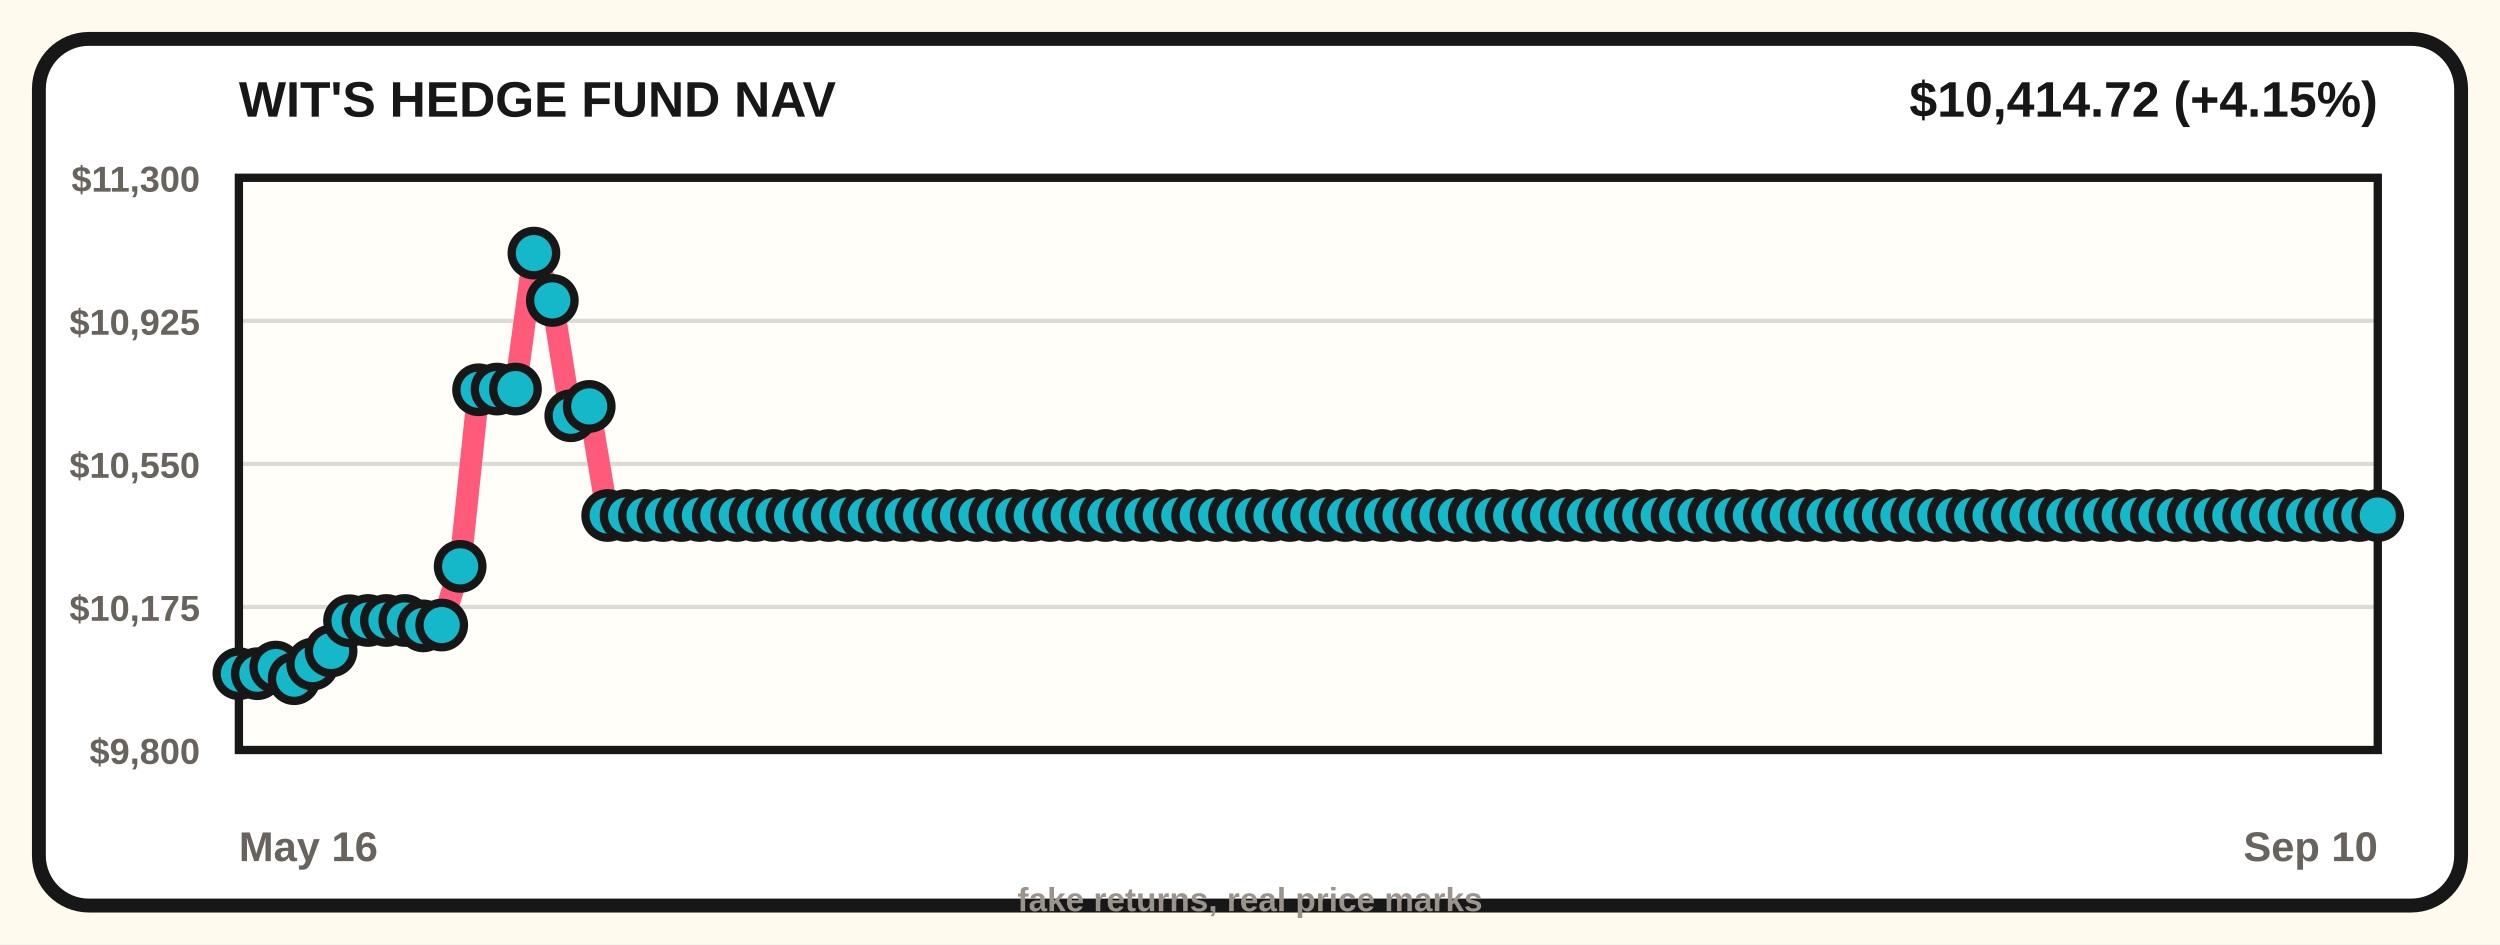
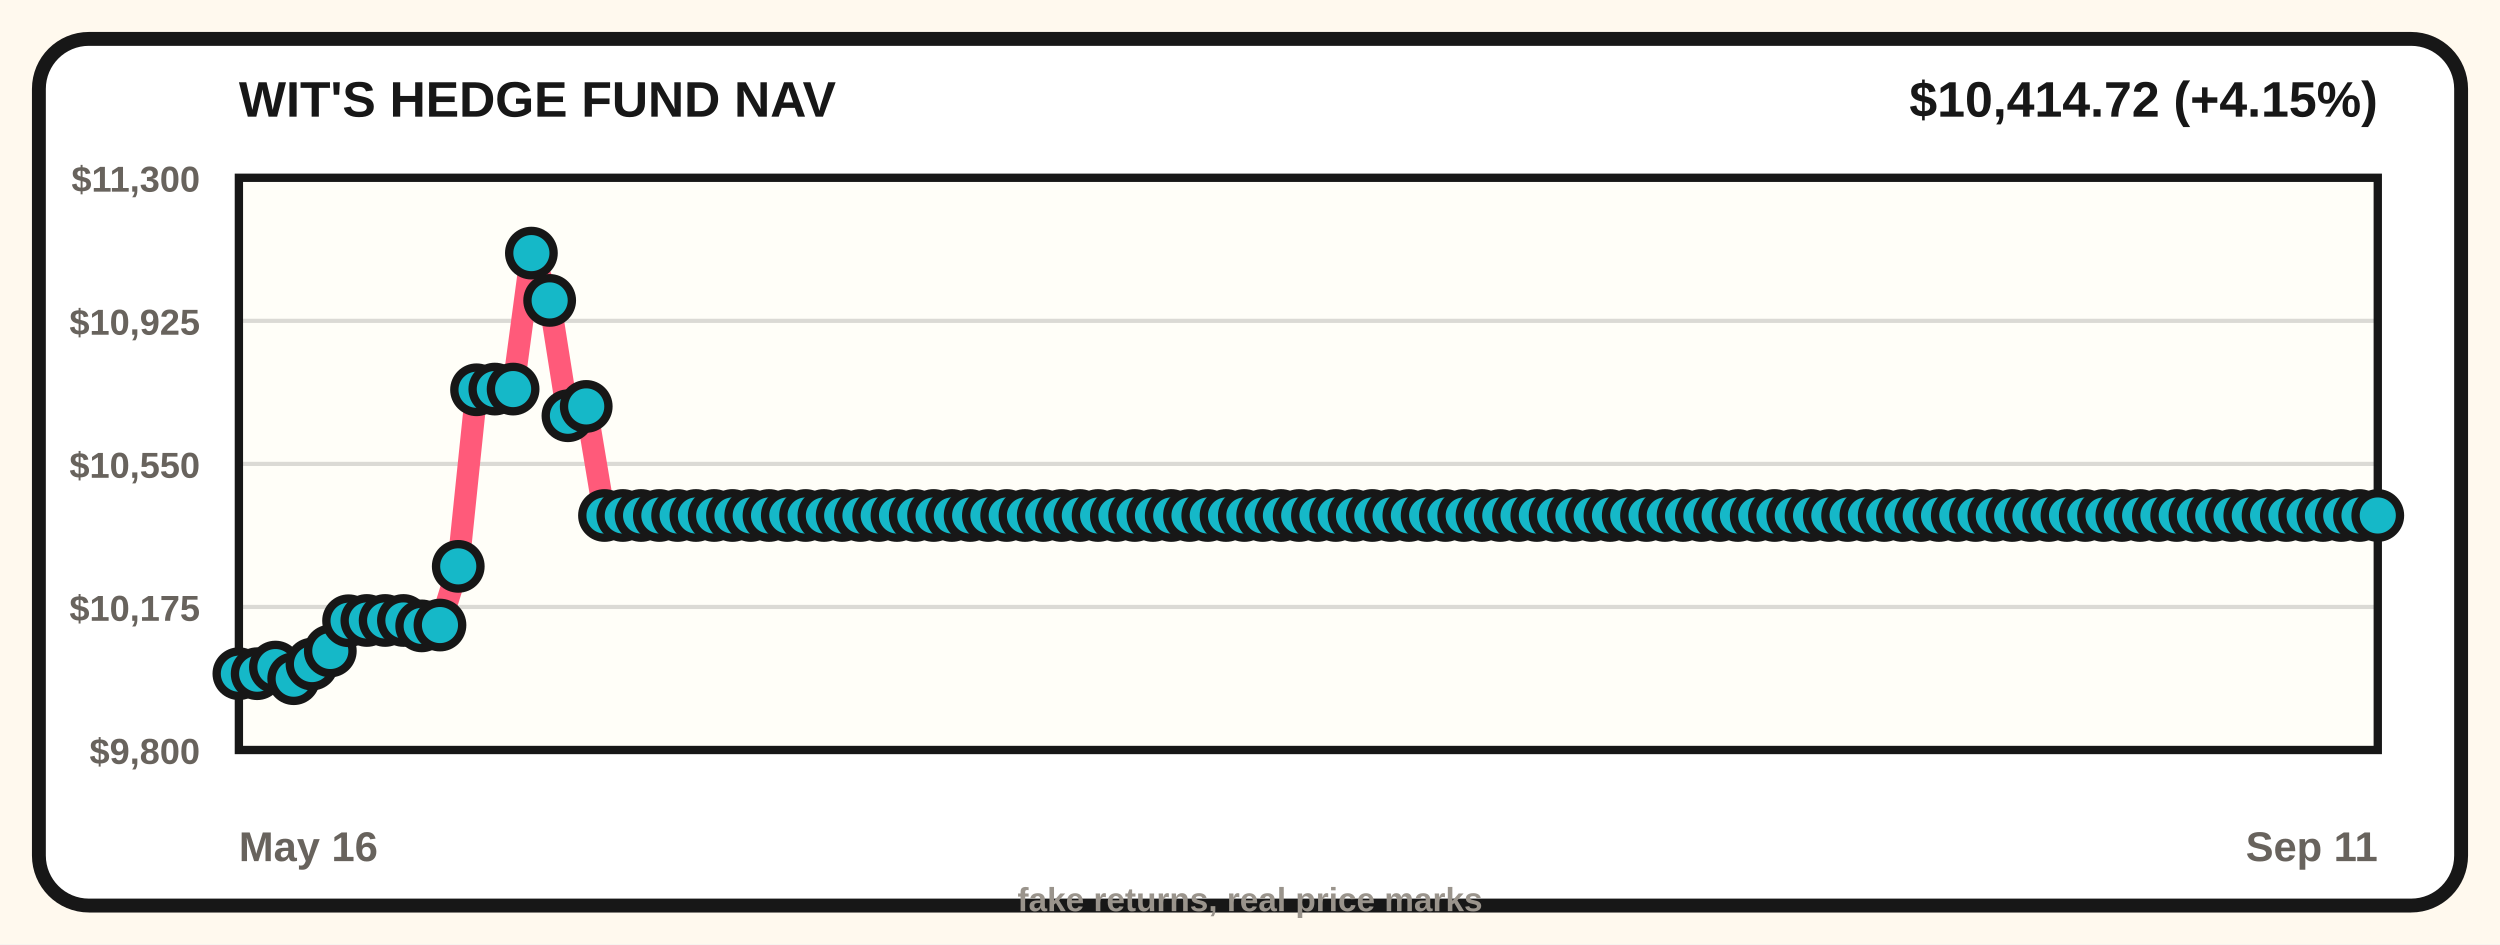
<svg xmlns="http://www.w3.org/2000/svg" width="900" height="340" viewBox="0 0 900 340" role="img" aria-label="Wit's Hedge Fund fake NAV chart">
  <rect width="900" height="340" fill="#fff9ee" />
  <rect x="14" y="14" width="872" height="312" rx="18" fill="#ffffff" stroke="#171717" stroke-width="5" />
  <rect x="86" y="64" width="770" height="206" fill="#fffef8" stroke="#171717" stroke-width="3" />
  <line x1="86" y1="270" x2="856" y2="270" stroke="#171717" stroke-width="1.5" opacity="0.16" />
  <text x="72" y="275" text-anchor="end" font-family="Arial, sans-serif" font-size="13" font-weight="800" fill="#68635d">$9,800</text>
  <line x1="86" y1="218.5" x2="856" y2="218.5" stroke="#171717" stroke-width="1.5" opacity="0.16" />
  <text x="72" y="223.5" text-anchor="end" font-family="Arial, sans-serif" font-size="13" font-weight="800" fill="#68635d">$10,175</text>
  <line x1="86" y1="167" x2="856" y2="167" stroke="#171717" stroke-width="1.5" opacity="0.16" />
  <text x="72" y="172" text-anchor="end" font-family="Arial, sans-serif" font-size="13" font-weight="800" fill="#68635d">$10,550</text>
  <line x1="86" y1="115.5" x2="856" y2="115.5" stroke="#171717" stroke-width="1.5" opacity="0.16" />
  <text x="72" y="120.5" text-anchor="end" font-family="Arial, sans-serif" font-size="13" font-weight="800" fill="#68635d">$10,925</text>
  <line x1="86" y1="64" x2="856" y2="64" stroke="#171717" stroke-width="1.5" opacity="0.16" />
  <text x="72" y="69" text-anchor="end" font-family="Arial, sans-serif" font-size="13" font-weight="800" fill="#68635d">$11,300</text>
-   <polyline points="86,242.53 92.64,242.53 99.28,240.15 105.91,244.33 112.55,239.07 119.19,234.35 125.83,223.47 132.47,223.37 139.1,223.37 145.74,223.37 152.38,225.32 159.02,225.02 165.66,203.89 172.29,140.32 178.93,140.07 185.57,140.07 192.21,91.12 198.84,108.15 205.48,149.67 212.12,146.31 218.76,185.58 225.4,185.58 232.03,185.58 238.67,185.58 245.31,185.58 251.95,185.58 258.59,185.58 265.22,185.58 271.86,185.58 278.5,185.58 285.14,185.58 291.78,185.58 298.41,185.58 305.05,185.58 311.69,185.58 318.33,185.58 324.97,185.58 331.6,185.58 338.24,185.58 344.88,185.58 351.52,185.58 358.16,185.58 364.79,185.58 371.43,185.58 378.07,185.58 384.71,185.58 391.34,185.58 397.98,185.58 404.62,185.58 411.26,185.58 417.9,185.58 424.53,185.58 431.17,185.58 437.81,185.58 444.45,185.58 451.09,185.58 457.72,185.58 464.36,185.58 471,185.58 477.64,185.58 484.28,185.58 490.91,185.58 497.55,185.58 504.19,185.58 510.83,185.58 517.47,185.58 524.1,185.58 530.74,185.58 537.38,185.58 544.02,185.58 550.66,185.58 557.29,185.58 563.93,185.58 570.57,185.58 577.21,185.58 583.84,185.58 590.48,185.58 597.12,185.58 603.76,185.58 610.4,185.58 617.03,185.58 623.67,185.58 630.31,185.58 636.95,185.58 643.59,185.58 650.22,185.58 656.86,185.58 663.5,185.58 670.14,185.58 676.78,185.58 683.41,185.58 690.05,185.58 696.69,185.58 703.33,185.58 709.97,185.58 716.6,185.58 723.24,185.58 729.88,185.58 736.52,185.58 743.16,185.58 749.79,185.58 756.43,185.58 763.07,185.58 769.71,185.58 776.34,185.58 782.98,185.58 789.62,185.58 796.26,185.58 802.9,185.58 809.53,185.58 816.17,185.58 822.81,185.58 829.45,185.58 836.09,185.58 842.72,185.58 849.36,185.58 856,185.58" fill="none" stroke="#ff5a7a" stroke-width="8" stroke-linecap="round" stroke-linejoin="round" />
+   <polyline points="86,242.53 92.58,242.53 99.16,240.15 105.74,244.33 112.32,239.07 118.91,234.35 125.49,223.47 132.07,223.37 138.65,223.37 145.23,223.37 151.81,225.32 158.39,225.02 164.97,203.89 171.56,140.32 178.14,140.07 184.72,140.07 191.3,91.12 197.88,108.15 204.46,149.67 211.04,146.31 217.62,185.58 224.21,185.58 230.79,185.58 237.37,185.58 243.95,185.58 250.53,185.58 257.11,185.58 263.69,185.58 270.27,185.58 276.85,185.58 283.44,185.58 290.02,185.58 296.6,185.58 303.18,185.58 309.76,185.58 316.34,185.58 322.92,185.58 329.5,185.58 336.09,185.58 342.67,185.58 349.25,185.58 355.83,185.58 362.41,185.58 368.99,185.58 375.57,185.58 382.15,185.58 388.74,185.58 395.32,185.58 401.9,185.58 408.48,185.58 415.06,185.58 421.64,185.58 428.22,185.58 434.8,185.58 441.38,185.58 447.97,185.58 454.55,185.58 461.13,185.58 467.71,185.58 474.29,185.58 480.87,185.58 487.45,185.58 494.03,185.58 500.62,185.58 507.2,185.58 513.78,185.58 520.36,185.58 526.94,185.58 533.52,185.58 540.1,185.58 546.68,185.58 553.26,185.58 559.85,185.58 566.43,185.58 573.01,185.58 579.59,185.58 586.17,185.58 592.75,185.58 599.33,185.58 605.91,185.58 612.5,185.58 619.08,185.58 625.66,185.58 632.24,185.58 638.82,185.58 645.4,185.58 651.98,185.58 658.56,185.58 665.15,185.58 671.73,185.58 678.31,185.58 684.89,185.58 691.47,185.58 698.05,185.58 704.63,185.58 711.21,185.58 717.79,185.58 724.38,185.58 730.96,185.58 737.54,185.58 744.12,185.58 750.7,185.58 757.28,185.58 763.86,185.58 770.44,185.58 777.03,185.58 783.61,185.58 790.19,185.58 796.77,185.58 803.35,185.58 809.93,185.58 816.51,185.58 823.09,185.58 829.68,185.58 836.26,185.58 842.84,185.58 849.42,185.58 856,185.58" fill="none" stroke="#ff5a7a" stroke-width="8" stroke-linecap="round" stroke-linejoin="round" />
  <circle cx="86" cy="242.53" r="8" fill="#15b8c8" stroke="#171717" stroke-width="3" />
-   <circle cx="92.64" cy="242.53" r="8" fill="#15b8c8" stroke="#171717" stroke-width="3" />
-   <circle cx="99.28" cy="240.15" r="8" fill="#15b8c8" stroke="#171717" stroke-width="3" />
-   <circle cx="105.91" cy="244.33" r="8" fill="#15b8c8" stroke="#171717" stroke-width="3" />
-   <circle cx="112.55" cy="239.07" r="8" fill="#15b8c8" stroke="#171717" stroke-width="3" />
-   <circle cx="119.19" cy="234.35" r="8" fill="#15b8c8" stroke="#171717" stroke-width="3" />
-   <circle cx="125.83" cy="223.47" r="8" fill="#15b8c8" stroke="#171717" stroke-width="3" />
-   <circle cx="132.47" cy="223.37" r="8" fill="#15b8c8" stroke="#171717" stroke-width="3" />
-   <circle cx="139.1" cy="223.37" r="8" fill="#15b8c8" stroke="#171717" stroke-width="3" />
-   <circle cx="145.74" cy="223.37" r="8" fill="#15b8c8" stroke="#171717" stroke-width="3" />
-   <circle cx="152.38" cy="225.32" r="8" fill="#15b8c8" stroke="#171717" stroke-width="3" />
-   <circle cx="159.02" cy="225.02" r="8" fill="#15b8c8" stroke="#171717" stroke-width="3" />
-   <circle cx="165.66" cy="203.89" r="8" fill="#15b8c8" stroke="#171717" stroke-width="3" />
-   <circle cx="172.29" cy="140.32" r="8" fill="#15b8c8" stroke="#171717" stroke-width="3" />
-   <circle cx="178.93" cy="140.07" r="8" fill="#15b8c8" stroke="#171717" stroke-width="3" />
-   <circle cx="185.57" cy="140.07" r="8" fill="#15b8c8" stroke="#171717" stroke-width="3" />
-   <circle cx="192.21" cy="91.12" r="8" fill="#15b8c8" stroke="#171717" stroke-width="3" />
-   <circle cx="198.84" cy="108.15" r="8" fill="#15b8c8" stroke="#171717" stroke-width="3" />
-   <circle cx="205.48" cy="149.67" r="8" fill="#15b8c8" stroke="#171717" stroke-width="3" />
-   <circle cx="212.12" cy="146.31" r="8" fill="#15b8c8" stroke="#171717" stroke-width="3" />
-   <circle cx="218.76" cy="185.58" r="8" fill="#15b8c8" stroke="#171717" stroke-width="3" />
-   <circle cx="225.4" cy="185.58" r="8" fill="#15b8c8" stroke="#171717" stroke-width="3" />
-   <circle cx="232.03" cy="185.58" r="8" fill="#15b8c8" stroke="#171717" stroke-width="3" />
-   <circle cx="238.67" cy="185.58" r="8" fill="#15b8c8" stroke="#171717" stroke-width="3" />
-   <circle cx="245.31" cy="185.58" r="8" fill="#15b8c8" stroke="#171717" stroke-width="3" />
-   <circle cx="251.95" cy="185.58" r="8" fill="#15b8c8" stroke="#171717" stroke-width="3" />
-   <circle cx="258.59" cy="185.58" r="8" fill="#15b8c8" stroke="#171717" stroke-width="3" />
-   <circle cx="265.22" cy="185.58" r="8" fill="#15b8c8" stroke="#171717" stroke-width="3" />
-   <circle cx="271.86" cy="185.58" r="8" fill="#15b8c8" stroke="#171717" stroke-width="3" />
-   <circle cx="278.5" cy="185.58" r="8" fill="#15b8c8" stroke="#171717" stroke-width="3" />
-   <circle cx="285.14" cy="185.58" r="8" fill="#15b8c8" stroke="#171717" stroke-width="3" />
-   <circle cx="291.78" cy="185.58" r="8" fill="#15b8c8" stroke="#171717" stroke-width="3" />
-   <circle cx="298.41" cy="185.58" r="8" fill="#15b8c8" stroke="#171717" stroke-width="3" />
-   <circle cx="305.05" cy="185.58" r="8" fill="#15b8c8" stroke="#171717" stroke-width="3" />
-   <circle cx="311.69" cy="185.58" r="8" fill="#15b8c8" stroke="#171717" stroke-width="3" />
-   <circle cx="318.33" cy="185.58" r="8" fill="#15b8c8" stroke="#171717" stroke-width="3" />
-   <circle cx="324.97" cy="185.58" r="8" fill="#15b8c8" stroke="#171717" stroke-width="3" />
-   <circle cx="331.6" cy="185.58" r="8" fill="#15b8c8" stroke="#171717" stroke-width="3" />
-   <circle cx="338.24" cy="185.58" r="8" fill="#15b8c8" stroke="#171717" stroke-width="3" />
-   <circle cx="344.88" cy="185.58" r="8" fill="#15b8c8" stroke="#171717" stroke-width="3" />
-   <circle cx="351.52" cy="185.58" r="8" fill="#15b8c8" stroke="#171717" stroke-width="3" />
-   <circle cx="358.16" cy="185.58" r="8" fill="#15b8c8" stroke="#171717" stroke-width="3" />
-   <circle cx="364.79" cy="185.58" r="8" fill="#15b8c8" stroke="#171717" stroke-width="3" />
-   <circle cx="371.43" cy="185.58" r="8" fill="#15b8c8" stroke="#171717" stroke-width="3" />
-   <circle cx="378.07" cy="185.58" r="8" fill="#15b8c8" stroke="#171717" stroke-width="3" />
-   <circle cx="384.71" cy="185.58" r="8" fill="#15b8c8" stroke="#171717" stroke-width="3" />
-   <circle cx="391.34" cy="185.58" r="8" fill="#15b8c8" stroke="#171717" stroke-width="3" />
-   <circle cx="397.98" cy="185.58" r="8" fill="#15b8c8" stroke="#171717" stroke-width="3" />
-   <circle cx="404.62" cy="185.58" r="8" fill="#15b8c8" stroke="#171717" stroke-width="3" />
-   <circle cx="411.26" cy="185.58" r="8" fill="#15b8c8" stroke="#171717" stroke-width="3" />
-   <circle cx="417.9" cy="185.58" r="8" fill="#15b8c8" stroke="#171717" stroke-width="3" />
-   <circle cx="424.53" cy="185.58" r="8" fill="#15b8c8" stroke="#171717" stroke-width="3" />
-   <circle cx="431.17" cy="185.58" r="8" fill="#15b8c8" stroke="#171717" stroke-width="3" />
-   <circle cx="437.81" cy="185.58" r="8" fill="#15b8c8" stroke="#171717" stroke-width="3" />
-   <circle cx="444.45" cy="185.58" r="8" fill="#15b8c8" stroke="#171717" stroke-width="3" />
-   <circle cx="451.09" cy="185.58" r="8" fill="#15b8c8" stroke="#171717" stroke-width="3" />
-   <circle cx="457.72" cy="185.58" r="8" fill="#15b8c8" stroke="#171717" stroke-width="3" />
-   <circle cx="464.36" cy="185.58" r="8" fill="#15b8c8" stroke="#171717" stroke-width="3" />
-   <circle cx="471" cy="185.58" r="8" fill="#15b8c8" stroke="#171717" stroke-width="3" />
-   <circle cx="477.64" cy="185.58" r="8" fill="#15b8c8" stroke="#171717" stroke-width="3" />
-   <circle cx="484.28" cy="185.58" r="8" fill="#15b8c8" stroke="#171717" stroke-width="3" />
-   <circle cx="490.91" cy="185.58" r="8" fill="#15b8c8" stroke="#171717" stroke-width="3" />
-   <circle cx="497.55" cy="185.58" r="8" fill="#15b8c8" stroke="#171717" stroke-width="3" />
-   <circle cx="504.19" cy="185.58" r="8" fill="#15b8c8" stroke="#171717" stroke-width="3" />
-   <circle cx="510.83" cy="185.58" r="8" fill="#15b8c8" stroke="#171717" stroke-width="3" />
-   <circle cx="517.47" cy="185.58" r="8" fill="#15b8c8" stroke="#171717" stroke-width="3" />
-   <circle cx="524.1" cy="185.58" r="8" fill="#15b8c8" stroke="#171717" stroke-width="3" />
-   <circle cx="530.74" cy="185.58" r="8" fill="#15b8c8" stroke="#171717" stroke-width="3" />
-   <circle cx="537.38" cy="185.58" r="8" fill="#15b8c8" stroke="#171717" stroke-width="3" />
-   <circle cx="544.02" cy="185.58" r="8" fill="#15b8c8" stroke="#171717" stroke-width="3" />
-   <circle cx="550.66" cy="185.58" r="8" fill="#15b8c8" stroke="#171717" stroke-width="3" />
-   <circle cx="557.29" cy="185.58" r="8" fill="#15b8c8" stroke="#171717" stroke-width="3" />
-   <circle cx="563.93" cy="185.58" r="8" fill="#15b8c8" stroke="#171717" stroke-width="3" />
-   <circle cx="570.57" cy="185.58" r="8" fill="#15b8c8" stroke="#171717" stroke-width="3" />
-   <circle cx="577.21" cy="185.58" r="8" fill="#15b8c8" stroke="#171717" stroke-width="3" />
-   <circle cx="583.84" cy="185.58" r="8" fill="#15b8c8" stroke="#171717" stroke-width="3" />
-   <circle cx="590.48" cy="185.58" r="8" fill="#15b8c8" stroke="#171717" stroke-width="3" />
-   <circle cx="597.12" cy="185.58" r="8" fill="#15b8c8" stroke="#171717" stroke-width="3" />
-   <circle cx="603.76" cy="185.58" r="8" fill="#15b8c8" stroke="#171717" stroke-width="3" />
-   <circle cx="610.4" cy="185.58" r="8" fill="#15b8c8" stroke="#171717" stroke-width="3" />
-   <circle cx="617.03" cy="185.58" r="8" fill="#15b8c8" stroke="#171717" stroke-width="3" />
-   <circle cx="623.67" cy="185.58" r="8" fill="#15b8c8" stroke="#171717" stroke-width="3" />
-   <circle cx="630.31" cy="185.58" r="8" fill="#15b8c8" stroke="#171717" stroke-width="3" />
-   <circle cx="636.95" cy="185.58" r="8" fill="#15b8c8" stroke="#171717" stroke-width="3" />
-   <circle cx="643.59" cy="185.58" r="8" fill="#15b8c8" stroke="#171717" stroke-width="3" />
-   <circle cx="650.22" cy="185.58" r="8" fill="#15b8c8" stroke="#171717" stroke-width="3" />
-   <circle cx="656.86" cy="185.58" r="8" fill="#15b8c8" stroke="#171717" stroke-width="3" />
-   <circle cx="663.5" cy="185.58" r="8" fill="#15b8c8" stroke="#171717" stroke-width="3" />
-   <circle cx="670.14" cy="185.58" r="8" fill="#15b8c8" stroke="#171717" stroke-width="3" />
-   <circle cx="676.78" cy="185.58" r="8" fill="#15b8c8" stroke="#171717" stroke-width="3" />
-   <circle cx="683.41" cy="185.58" r="8" fill="#15b8c8" stroke="#171717" stroke-width="3" />
-   <circle cx="690.05" cy="185.58" r="8" fill="#15b8c8" stroke="#171717" stroke-width="3" />
-   <circle cx="696.69" cy="185.58" r="8" fill="#15b8c8" stroke="#171717" stroke-width="3" />
-   <circle cx="703.33" cy="185.58" r="8" fill="#15b8c8" stroke="#171717" stroke-width="3" />
-   <circle cx="709.97" cy="185.58" r="8" fill="#15b8c8" stroke="#171717" stroke-width="3" />
-   <circle cx="716.6" cy="185.58" r="8" fill="#15b8c8" stroke="#171717" stroke-width="3" />
-   <circle cx="723.24" cy="185.58" r="8" fill="#15b8c8" stroke="#171717" stroke-width="3" />
-   <circle cx="729.88" cy="185.58" r="8" fill="#15b8c8" stroke="#171717" stroke-width="3" />
-   <circle cx="736.52" cy="185.58" r="8" fill="#15b8c8" stroke="#171717" stroke-width="3" />
-   <circle cx="743.16" cy="185.58" r="8" fill="#15b8c8" stroke="#171717" stroke-width="3" />
-   <circle cx="749.79" cy="185.58" r="8" fill="#15b8c8" stroke="#171717" stroke-width="3" />
-   <circle cx="756.43" cy="185.58" r="8" fill="#15b8c8" stroke="#171717" stroke-width="3" />
-   <circle cx="763.07" cy="185.58" r="8" fill="#15b8c8" stroke="#171717" stroke-width="3" />
-   <circle cx="769.71" cy="185.58" r="8" fill="#15b8c8" stroke="#171717" stroke-width="3" />
-   <circle cx="776.34" cy="185.58" r="8" fill="#15b8c8" stroke="#171717" stroke-width="3" />
-   <circle cx="782.98" cy="185.58" r="8" fill="#15b8c8" stroke="#171717" stroke-width="3" />
-   <circle cx="789.62" cy="185.58" r="8" fill="#15b8c8" stroke="#171717" stroke-width="3" />
-   <circle cx="796.26" cy="185.58" r="8" fill="#15b8c8" stroke="#171717" stroke-width="3" />
-   <circle cx="802.9" cy="185.58" r="8" fill="#15b8c8" stroke="#171717" stroke-width="3" />
-   <circle cx="809.53" cy="185.58" r="8" fill="#15b8c8" stroke="#171717" stroke-width="3" />
-   <circle cx="816.17" cy="185.58" r="8" fill="#15b8c8" stroke="#171717" stroke-width="3" />
-   <circle cx="822.81" cy="185.58" r="8" fill="#15b8c8" stroke="#171717" stroke-width="3" />
-   <circle cx="829.45" cy="185.58" r="8" fill="#15b8c8" stroke="#171717" stroke-width="3" />
-   <circle cx="836.09" cy="185.58" r="8" fill="#15b8c8" stroke="#171717" stroke-width="3" />
-   <circle cx="842.72" cy="185.58" r="8" fill="#15b8c8" stroke="#171717" stroke-width="3" />
-   <circle cx="849.36" cy="185.58" r="8" fill="#15b8c8" stroke="#171717" stroke-width="3" />
+   <circle cx="92.58" cy="242.53" r="8" fill="#15b8c8" stroke="#171717" stroke-width="3" />
+   <circle cx="99.16" cy="240.15" r="8" fill="#15b8c8" stroke="#171717" stroke-width="3" />
+   <circle cx="105.74" cy="244.33" r="8" fill="#15b8c8" stroke="#171717" stroke-width="3" />
+   <circle cx="112.32" cy="239.07" r="8" fill="#15b8c8" stroke="#171717" stroke-width="3" />
+   <circle cx="118.91" cy="234.35" r="8" fill="#15b8c8" stroke="#171717" stroke-width="3" />
+   <circle cx="125.49" cy="223.47" r="8" fill="#15b8c8" stroke="#171717" stroke-width="3" />
+   <circle cx="132.07" cy="223.37" r="8" fill="#15b8c8" stroke="#171717" stroke-width="3" />
+   <circle cx="138.65" cy="223.37" r="8" fill="#15b8c8" stroke="#171717" stroke-width="3" />
+   <circle cx="145.23" cy="223.37" r="8" fill="#15b8c8" stroke="#171717" stroke-width="3" />
+   <circle cx="151.81" cy="225.32" r="8" fill="#15b8c8" stroke="#171717" stroke-width="3" />
+   <circle cx="158.39" cy="225.02" r="8" fill="#15b8c8" stroke="#171717" stroke-width="3" />
+   <circle cx="164.97" cy="203.89" r="8" fill="#15b8c8" stroke="#171717" stroke-width="3" />
+   <circle cx="171.56" cy="140.32" r="8" fill="#15b8c8" stroke="#171717" stroke-width="3" />
+   <circle cx="178.14" cy="140.07" r="8" fill="#15b8c8" stroke="#171717" stroke-width="3" />
+   <circle cx="184.72" cy="140.07" r="8" fill="#15b8c8" stroke="#171717" stroke-width="3" />
+   <circle cx="191.3" cy="91.12" r="8" fill="#15b8c8" stroke="#171717" stroke-width="3" />
+   <circle cx="197.88" cy="108.15" r="8" fill="#15b8c8" stroke="#171717" stroke-width="3" />
+   <circle cx="204.46" cy="149.67" r="8" fill="#15b8c8" stroke="#171717" stroke-width="3" />
+   <circle cx="211.04" cy="146.31" r="8" fill="#15b8c8" stroke="#171717" stroke-width="3" />
+   <circle cx="217.62" cy="185.58" r="8" fill="#15b8c8" stroke="#171717" stroke-width="3" />
+   <circle cx="224.21" cy="185.58" r="8" fill="#15b8c8" stroke="#171717" stroke-width="3" />
+   <circle cx="230.79" cy="185.58" r="8" fill="#15b8c8" stroke="#171717" stroke-width="3" />
+   <circle cx="237.37" cy="185.58" r="8" fill="#15b8c8" stroke="#171717" stroke-width="3" />
+   <circle cx="243.95" cy="185.58" r="8" fill="#15b8c8" stroke="#171717" stroke-width="3" />
+   <circle cx="250.53" cy="185.58" r="8" fill="#15b8c8" stroke="#171717" stroke-width="3" />
+   <circle cx="257.11" cy="185.58" r="8" fill="#15b8c8" stroke="#171717" stroke-width="3" />
+   <circle cx="263.69" cy="185.58" r="8" fill="#15b8c8" stroke="#171717" stroke-width="3" />
+   <circle cx="270.27" cy="185.58" r="8" fill="#15b8c8" stroke="#171717" stroke-width="3" />
+   <circle cx="276.85" cy="185.58" r="8" fill="#15b8c8" stroke="#171717" stroke-width="3" />
+   <circle cx="283.44" cy="185.58" r="8" fill="#15b8c8" stroke="#171717" stroke-width="3" />
+   <circle cx="290.02" cy="185.58" r="8" fill="#15b8c8" stroke="#171717" stroke-width="3" />
+   <circle cx="296.6" cy="185.58" r="8" fill="#15b8c8" stroke="#171717" stroke-width="3" />
+   <circle cx="303.18" cy="185.58" r="8" fill="#15b8c8" stroke="#171717" stroke-width="3" />
+   <circle cx="309.76" cy="185.58" r="8" fill="#15b8c8" stroke="#171717" stroke-width="3" />
+   <circle cx="316.34" cy="185.58" r="8" fill="#15b8c8" stroke="#171717" stroke-width="3" />
+   <circle cx="322.92" cy="185.58" r="8" fill="#15b8c8" stroke="#171717" stroke-width="3" />
+   <circle cx="329.5" cy="185.58" r="8" fill="#15b8c8" stroke="#171717" stroke-width="3" />
+   <circle cx="336.09" cy="185.58" r="8" fill="#15b8c8" stroke="#171717" stroke-width="3" />
+   <circle cx="342.67" cy="185.58" r="8" fill="#15b8c8" stroke="#171717" stroke-width="3" />
+   <circle cx="349.25" cy="185.58" r="8" fill="#15b8c8" stroke="#171717" stroke-width="3" />
+   <circle cx="355.83" cy="185.58" r="8" fill="#15b8c8" stroke="#171717" stroke-width="3" />
+   <circle cx="362.41" cy="185.58" r="8" fill="#15b8c8" stroke="#171717" stroke-width="3" />
+   <circle cx="368.99" cy="185.58" r="8" fill="#15b8c8" stroke="#171717" stroke-width="3" />
+   <circle cx="375.57" cy="185.58" r="8" fill="#15b8c8" stroke="#171717" stroke-width="3" />
+   <circle cx="382.15" cy="185.58" r="8" fill="#15b8c8" stroke="#171717" stroke-width="3" />
+   <circle cx="388.74" cy="185.58" r="8" fill="#15b8c8" stroke="#171717" stroke-width="3" />
+   <circle cx="395.32" cy="185.58" r="8" fill="#15b8c8" stroke="#171717" stroke-width="3" />
+   <circle cx="401.9" cy="185.58" r="8" fill="#15b8c8" stroke="#171717" stroke-width="3" />
+   <circle cx="408.48" cy="185.58" r="8" fill="#15b8c8" stroke="#171717" stroke-width="3" />
+   <circle cx="415.06" cy="185.58" r="8" fill="#15b8c8" stroke="#171717" stroke-width="3" />
+   <circle cx="421.64" cy="185.58" r="8" fill="#15b8c8" stroke="#171717" stroke-width="3" />
+   <circle cx="428.22" cy="185.58" r="8" fill="#15b8c8" stroke="#171717" stroke-width="3" />
+   <circle cx="434.8" cy="185.58" r="8" fill="#15b8c8" stroke="#171717" stroke-width="3" />
+   <circle cx="441.38" cy="185.58" r="8" fill="#15b8c8" stroke="#171717" stroke-width="3" />
+   <circle cx="447.97" cy="185.58" r="8" fill="#15b8c8" stroke="#171717" stroke-width="3" />
+   <circle cx="454.55" cy="185.58" r="8" fill="#15b8c8" stroke="#171717" stroke-width="3" />
+   <circle cx="461.13" cy="185.58" r="8" fill="#15b8c8" stroke="#171717" stroke-width="3" />
+   <circle cx="467.71" cy="185.58" r="8" fill="#15b8c8" stroke="#171717" stroke-width="3" />
+   <circle cx="474.29" cy="185.58" r="8" fill="#15b8c8" stroke="#171717" stroke-width="3" />
+   <circle cx="480.87" cy="185.58" r="8" fill="#15b8c8" stroke="#171717" stroke-width="3" />
+   <circle cx="487.45" cy="185.58" r="8" fill="#15b8c8" stroke="#171717" stroke-width="3" />
+   <circle cx="494.03" cy="185.58" r="8" fill="#15b8c8" stroke="#171717" stroke-width="3" />
+   <circle cx="500.62" cy="185.58" r="8" fill="#15b8c8" stroke="#171717" stroke-width="3" />
+   <circle cx="507.2" cy="185.58" r="8" fill="#15b8c8" stroke="#171717" stroke-width="3" />
+   <circle cx="513.78" cy="185.58" r="8" fill="#15b8c8" stroke="#171717" stroke-width="3" />
+   <circle cx="520.36" cy="185.58" r="8" fill="#15b8c8" stroke="#171717" stroke-width="3" />
+   <circle cx="526.94" cy="185.58" r="8" fill="#15b8c8" stroke="#171717" stroke-width="3" />
+   <circle cx="533.52" cy="185.58" r="8" fill="#15b8c8" stroke="#171717" stroke-width="3" />
+   <circle cx="540.1" cy="185.58" r="8" fill="#15b8c8" stroke="#171717" stroke-width="3" />
+   <circle cx="546.68" cy="185.58" r="8" fill="#15b8c8" stroke="#171717" stroke-width="3" />
+   <circle cx="553.26" cy="185.58" r="8" fill="#15b8c8" stroke="#171717" stroke-width="3" />
+   <circle cx="559.85" cy="185.58" r="8" fill="#15b8c8" stroke="#171717" stroke-width="3" />
+   <circle cx="566.43" cy="185.58" r="8" fill="#15b8c8" stroke="#171717" stroke-width="3" />
+   <circle cx="573.01" cy="185.58" r="8" fill="#15b8c8" stroke="#171717" stroke-width="3" />
+   <circle cx="579.59" cy="185.58" r="8" fill="#15b8c8" stroke="#171717" stroke-width="3" />
+   <circle cx="586.17" cy="185.58" r="8" fill="#15b8c8" stroke="#171717" stroke-width="3" />
+   <circle cx="592.75" cy="185.58" r="8" fill="#15b8c8" stroke="#171717" stroke-width="3" />
+   <circle cx="599.33" cy="185.58" r="8" fill="#15b8c8" stroke="#171717" stroke-width="3" />
+   <circle cx="605.91" cy="185.58" r="8" fill="#15b8c8" stroke="#171717" stroke-width="3" />
+   <circle cx="612.5" cy="185.58" r="8" fill="#15b8c8" stroke="#171717" stroke-width="3" />
+   <circle cx="619.08" cy="185.58" r="8" fill="#15b8c8" stroke="#171717" stroke-width="3" />
+   <circle cx="625.66" cy="185.58" r="8" fill="#15b8c8" stroke="#171717" stroke-width="3" />
+   <circle cx="632.24" cy="185.58" r="8" fill="#15b8c8" stroke="#171717" stroke-width="3" />
+   <circle cx="638.82" cy="185.58" r="8" fill="#15b8c8" stroke="#171717" stroke-width="3" />
+   <circle cx="645.4" cy="185.58" r="8" fill="#15b8c8" stroke="#171717" stroke-width="3" />
+   <circle cx="651.98" cy="185.58" r="8" fill="#15b8c8" stroke="#171717" stroke-width="3" />
+   <circle cx="658.56" cy="185.58" r="8" fill="#15b8c8" stroke="#171717" stroke-width="3" />
+   <circle cx="665.15" cy="185.58" r="8" fill="#15b8c8" stroke="#171717" stroke-width="3" />
+   <circle cx="671.73" cy="185.58" r="8" fill="#15b8c8" stroke="#171717" stroke-width="3" />
+   <circle cx="678.31" cy="185.58" r="8" fill="#15b8c8" stroke="#171717" stroke-width="3" />
+   <circle cx="684.89" cy="185.58" r="8" fill="#15b8c8" stroke="#171717" stroke-width="3" />
+   <circle cx="691.47" cy="185.58" r="8" fill="#15b8c8" stroke="#171717" stroke-width="3" />
+   <circle cx="698.05" cy="185.58" r="8" fill="#15b8c8" stroke="#171717" stroke-width="3" />
+   <circle cx="704.63" cy="185.58" r="8" fill="#15b8c8" stroke="#171717" stroke-width="3" />
+   <circle cx="711.21" cy="185.58" r="8" fill="#15b8c8" stroke="#171717" stroke-width="3" />
+   <circle cx="717.79" cy="185.58" r="8" fill="#15b8c8" stroke="#171717" stroke-width="3" />
+   <circle cx="724.38" cy="185.58" r="8" fill="#15b8c8" stroke="#171717" stroke-width="3" />
+   <circle cx="730.96" cy="185.58" r="8" fill="#15b8c8" stroke="#171717" stroke-width="3" />
+   <circle cx="737.54" cy="185.58" r="8" fill="#15b8c8" stroke="#171717" stroke-width="3" />
+   <circle cx="744.12" cy="185.58" r="8" fill="#15b8c8" stroke="#171717" stroke-width="3" />
+   <circle cx="750.7" cy="185.58" r="8" fill="#15b8c8" stroke="#171717" stroke-width="3" />
+   <circle cx="757.28" cy="185.58" r="8" fill="#15b8c8" stroke="#171717" stroke-width="3" />
+   <circle cx="763.86" cy="185.58" r="8" fill="#15b8c8" stroke="#171717" stroke-width="3" />
+   <circle cx="770.44" cy="185.58" r="8" fill="#15b8c8" stroke="#171717" stroke-width="3" />
+   <circle cx="777.03" cy="185.58" r="8" fill="#15b8c8" stroke="#171717" stroke-width="3" />
+   <circle cx="783.61" cy="185.58" r="8" fill="#15b8c8" stroke="#171717" stroke-width="3" />
+   <circle cx="790.19" cy="185.58" r="8" fill="#15b8c8" stroke="#171717" stroke-width="3" />
+   <circle cx="796.77" cy="185.58" r="8" fill="#15b8c8" stroke="#171717" stroke-width="3" />
+   <circle cx="803.35" cy="185.58" r="8" fill="#15b8c8" stroke="#171717" stroke-width="3" />
+   <circle cx="809.93" cy="185.58" r="8" fill="#15b8c8" stroke="#171717" stroke-width="3" />
+   <circle cx="816.51" cy="185.58" r="8" fill="#15b8c8" stroke="#171717" stroke-width="3" />
+   <circle cx="823.09" cy="185.58" r="8" fill="#15b8c8" stroke="#171717" stroke-width="3" />
+   <circle cx="829.68" cy="185.58" r="8" fill="#15b8c8" stroke="#171717" stroke-width="3" />
+   <circle cx="836.26" cy="185.58" r="8" fill="#15b8c8" stroke="#171717" stroke-width="3" />
+   <circle cx="842.84" cy="185.58" r="8" fill="#15b8c8" stroke="#171717" stroke-width="3" />
+   <circle cx="849.42" cy="185.58" r="8" fill="#15b8c8" stroke="#171717" stroke-width="3" />
  <circle cx="856" cy="185.58" r="8" fill="#15b8c8" stroke="#171717" stroke-width="3" />
  <text x="86" y="42" font-family="Arial, sans-serif" font-size="18" font-weight="900" fill="#171717">WIT'S HEDGE FUND NAV</text>
  <text x="856" y="42" text-anchor="end" font-family="Arial, sans-serif" font-size="18" font-weight="900" fill="#171717">$10,414.72 (+4.15%)</text>
  <text x="86" y="310" text-anchor="start" font-family="Arial, sans-serif" font-size="15" font-weight="900" fill="#68635d">May 16</text>
-   <text x="856" y="310" text-anchor="end" font-family="Arial, sans-serif" font-size="15" font-weight="900" fill="#68635d">Sep 10</text>
+   <text x="856" y="310" text-anchor="end" font-family="Arial, sans-serif" font-size="15" font-weight="900" fill="#68635d">Sep 11</text>
  <text x="450" y="328" text-anchor="middle" font-family="Arial, sans-serif" font-size="12" font-weight="800" fill="#9a948c">fake returns, real price marks</text>
</svg>
